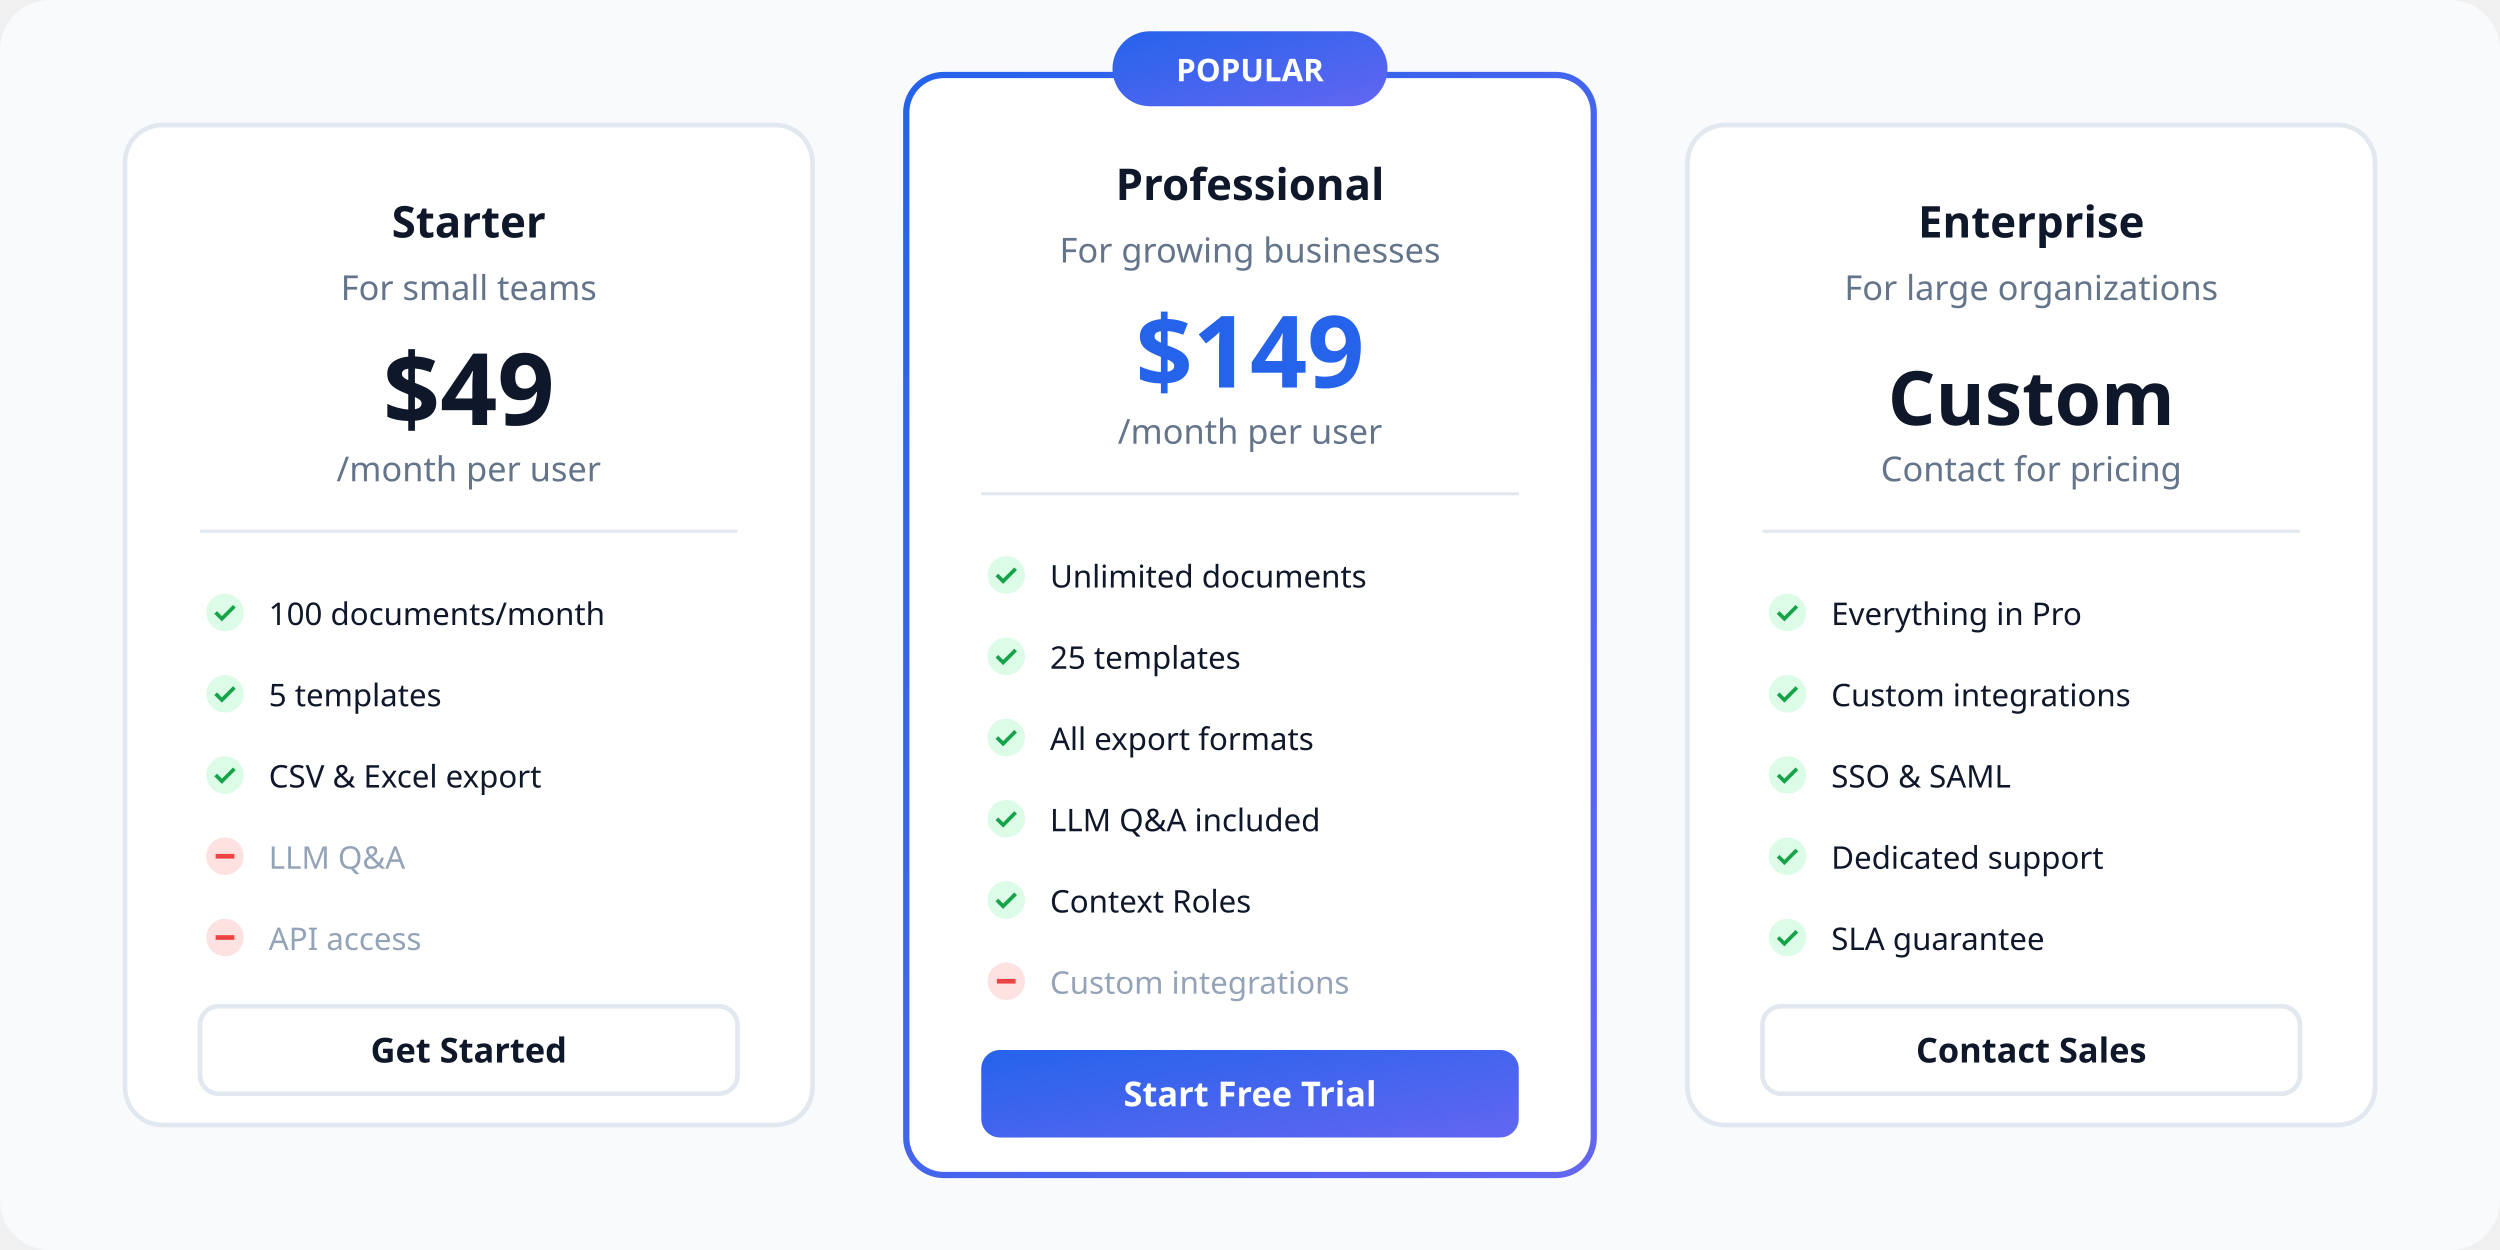
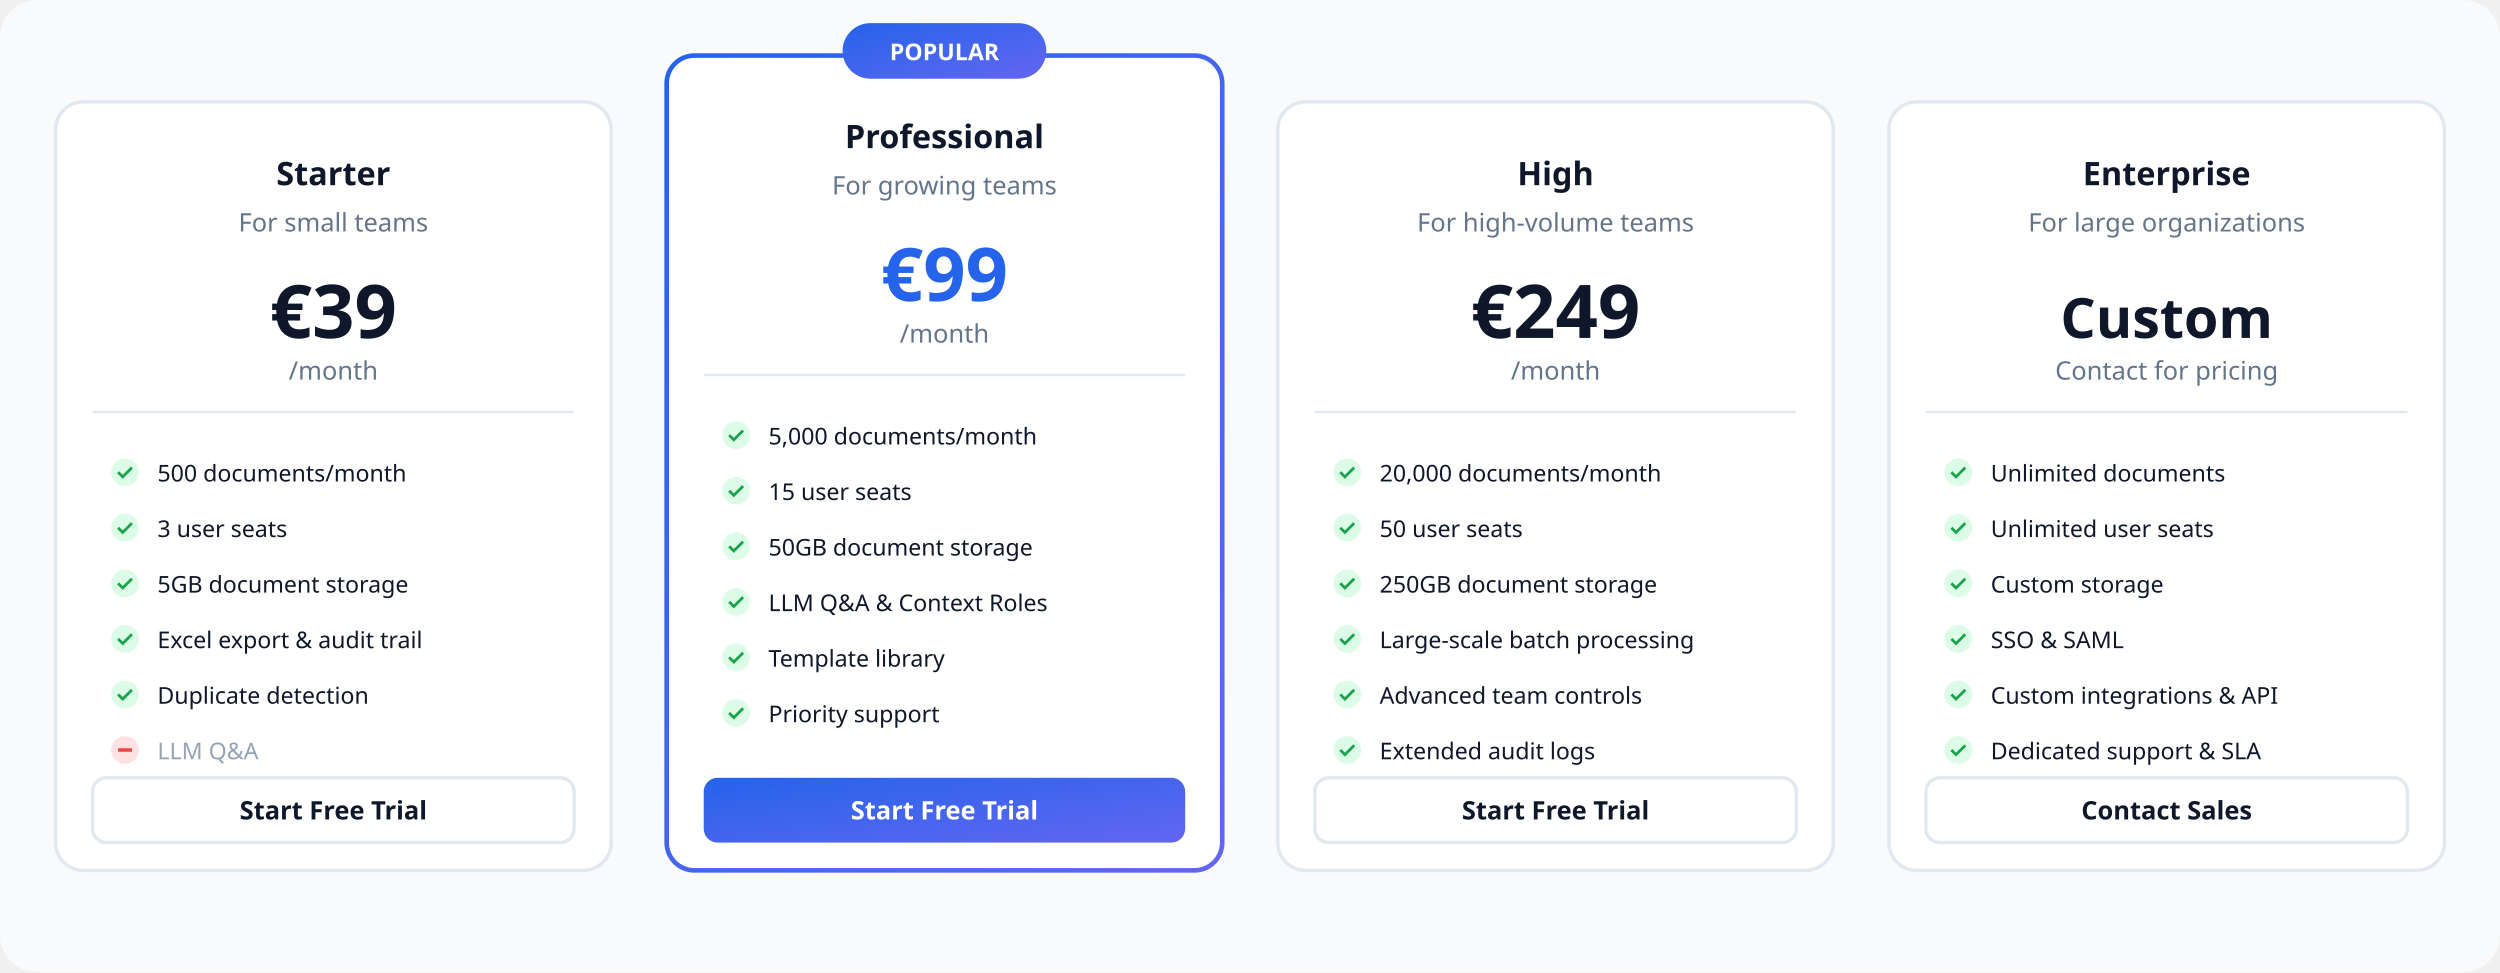
- <svg xmlns="http://www.w3.org/2000/svg" viewBox="0 0 800 400" fill="none">
+ <svg xmlns="http://www.w3.org/2000/svg" viewBox="0 0 1080 420" fill="none">
  <defs>
    <linearGradient id="priceGrad" x1="0%" y1="0%" x2="100%" y2="100%">
      <stop offset="0%" stop-color="#2563EB" />
      <stop offset="100%" stop-color="#6366F1" />
    </linearGradient>
  </defs>
-   <rect width="800" height="400" rx="16" fill="#F8FAFC" />
-   <rect x="40" y="40" width="220" height="320" rx="12" fill="white" stroke="#E2E8F0" stroke-width="1.5" />
-   <text x="150" y="76" font-family="system-ui, sans-serif" font-size="14" font-weight="700" fill="#0F172A" text-anchor="middle">Starter</text>
-   <text x="150" y="96" font-family="system-ui, sans-serif" font-size="11" fill="#64748B" text-anchor="middle">For small teams</text>
-   <text x="150" y="136" font-family="system-ui, sans-serif" font-size="32" font-weight="800" fill="#0F172A" text-anchor="middle">$49</text>
-   <text x="150" y="154" font-family="system-ui, sans-serif" font-size="11" fill="#64748B" text-anchor="middle">/month per user</text>
-   <line x1="64" y1="170" x2="236" y2="170" stroke="#E2E8F0" stroke-width="1" />
-   <circle cx="72" cy="196" r="6" fill="#DCFCE7" />
-   <path d="M69 196L71 198L75 194" stroke="#16A34A" stroke-width="1.2" fill="none" />
-   <text x="86" y="200" font-family="system-ui, sans-serif" font-size="10" fill="#0F172A">100 documents/month</text>
-   <circle cx="72" cy="222" r="6" fill="#DCFCE7" />
-   <path d="M69 222L71 224L75 220" stroke="#16A34A" stroke-width="1.2" fill="none" />
-   <text x="86" y="226" font-family="system-ui, sans-serif" font-size="10" fill="#0F172A">5 templates</text>
-   <circle cx="72" cy="248" r="6" fill="#DCFCE7" />
-   <path d="M69 248L71 250L75 246" stroke="#16A34A" stroke-width="1.2" fill="none" />
-   <text x="86" y="252" font-family="system-ui, sans-serif" font-size="10" fill="#0F172A">CSV &amp; Excel export</text>
-   <circle cx="72" cy="274" r="6" fill="#FEE2E2" />
-   <line x1="69" y1="274" x2="75" y2="274" stroke="#EF4444" stroke-width="1.5" />
-   <text x="86" y="278" font-family="system-ui, sans-serif" font-size="10" fill="#94A3B8">LLM Q&amp;A</text>
-   <circle cx="72" cy="300" r="6" fill="#FEE2E2" />
-   <line x1="69" y1="300" x2="75" y2="300" stroke="#EF4444" stroke-width="1.5" />
-   <text x="86" y="304" font-family="system-ui, sans-serif" font-size="10" fill="#94A3B8">API access</text>
-   <rect x="64" y="322" width="172" height="28" rx="6" fill="white" stroke="#E2E8F0" stroke-width="1.5" />
-   <text x="150" y="340" font-family="system-ui, sans-serif" font-size="11" font-weight="600" fill="#0F172A" text-anchor="middle">Get Started</text>
-   <rect x="290" y="24" width="220" height="352" rx="12" fill="white" stroke="url(#priceGrad)" stroke-width="2" />
-   <rect x="356" y="10" width="88" height="24" rx="12" fill="url(#priceGrad)" />
-   <text x="400" y="26" font-family="system-ui, sans-serif" font-size="10" font-weight="700" fill="white" text-anchor="middle">POPULAR</text>
-   <text x="400" y="64" font-family="system-ui, sans-serif" font-size="14" font-weight="700" fill="#0F172A" text-anchor="middle">Professional</text>
-   <text x="400" y="84" font-family="system-ui, sans-serif" font-size="11" fill="#64748B" text-anchor="middle">For growing businesses</text>
-   <text x="400" y="124" font-family="system-ui, sans-serif" font-size="32" font-weight="800" fill="#2563EB" text-anchor="middle">$149</text>
-   <text x="400" y="142" font-family="system-ui, sans-serif" font-size="11" fill="#64748B" text-anchor="middle">/month per user</text>
-   <line x1="314" y1="158" x2="486" y2="158" stroke="#E2E8F0" stroke-width="1" />
-   <circle cx="322" cy="184" r="6" fill="#DCFCE7" />
-   <path d="M319 184L321 186L325 182" stroke="#16A34A" stroke-width="1.2" fill="none" />
-   <text x="336" y="188" font-family="system-ui, sans-serif" font-size="10" fill="#0F172A">Unlimited documents</text>
-   <circle cx="322" cy="210" r="6" fill="#DCFCE7" />
-   <path d="M319 210L321 212L325 208" stroke="#16A34A" stroke-width="1.2" fill="none" />
-   <text x="336" y="214" font-family="system-ui, sans-serif" font-size="10" fill="#0F172A">25 templates</text>
-   <circle cx="322" cy="236" r="6" fill="#DCFCE7" />
-   <path d="M319 236L321 238L325 234" stroke="#16A34A" stroke-width="1.2" fill="none" />
-   <text x="336" y="240" font-family="system-ui, sans-serif" font-size="10" fill="#0F172A">All export formats</text>
-   <circle cx="322" cy="262" r="6" fill="#DCFCE7" />
-   <path d="M319 262L321 264L325 260" stroke="#16A34A" stroke-width="1.2" fill="none" />
-   <text x="336" y="266" font-family="system-ui, sans-serif" font-size="10" fill="#0F172A">LLM Q&amp;A included</text>
-   <circle cx="322" cy="288" r="6" fill="#DCFCE7" />
-   <path d="M319 288L321 290L325 286" stroke="#16A34A" stroke-width="1.2" fill="none" />
-   <text x="336" y="292" font-family="system-ui, sans-serif" font-size="10" fill="#0F172A">Context Roles</text>
-   <circle cx="322" cy="314" r="6" fill="#FEE2E2" />
-   <line x1="319" y1="314" x2="325" y2="314" stroke="#EF4444" stroke-width="1.5" />
-   <text x="336" y="318" font-family="system-ui, sans-serif" font-size="10" fill="#94A3B8">Custom integrations</text>
-   <rect x="314" y="336" width="172" height="28" rx="6" fill="url(#priceGrad)" />
-   <text x="400" y="354" font-family="system-ui, sans-serif" font-size="11" font-weight="600" fill="white" text-anchor="middle">Start Free Trial</text>
-   <rect x="540" y="40" width="220" height="320" rx="12" fill="white" stroke="#E2E8F0" stroke-width="1.5" />
-   <text x="650" y="76" font-family="system-ui, sans-serif" font-size="14" font-weight="700" fill="#0F172A" text-anchor="middle">Enterprise</text>
-   <text x="650" y="96" font-family="system-ui, sans-serif" font-size="11" fill="#64748B" text-anchor="middle">For large organizations</text>
-   <text x="650" y="136" font-family="system-ui, sans-serif" font-size="24" font-weight="800" fill="#0F172A" text-anchor="middle">Custom</text>
-   <text x="650" y="154" font-family="system-ui, sans-serif" font-size="11" fill="#64748B" text-anchor="middle">Contact for pricing</text>
-   <line x1="564" y1="170" x2="736" y2="170" stroke="#E2E8F0" stroke-width="1" />
-   <circle cx="572" cy="196" r="6" fill="#DCFCE7" />
-   <path d="M569 196L571 198L575 194" stroke="#16A34A" stroke-width="1.2" fill="none" />
-   <text x="586" y="200" font-family="system-ui, sans-serif" font-size="10" fill="#0F172A">Everything in Pro</text>
-   <circle cx="572" cy="222" r="6" fill="#DCFCE7" />
-   <path d="M569 222L571 224L575 220" stroke="#16A34A" stroke-width="1.2" fill="none" />
-   <text x="586" y="226" font-family="system-ui, sans-serif" font-size="10" fill="#0F172A">Custom integrations</text>
-   <circle cx="572" cy="248" r="6" fill="#DCFCE7" />
-   <path d="M569 248L571 250L575 246" stroke="#16A34A" stroke-width="1.2" fill="none" />
-   <text x="586" y="252" font-family="system-ui, sans-serif" font-size="10" fill="#0F172A">SSO &amp; SAML</text>
-   <circle cx="572" cy="274" r="6" fill="#DCFCE7" />
-   <path d="M569 274L571 276L575 272" stroke="#16A34A" stroke-width="1.2" fill="none" />
-   <text x="586" y="278" font-family="system-ui, sans-serif" font-size="10" fill="#0F172A">Dedicated support</text>
-   <circle cx="572" cy="300" r="6" fill="#DCFCE7" />
-   <path d="M569 300L571 302L575 298" stroke="#16A34A" stroke-width="1.2" fill="none" />
-   <text x="586" y="304" font-family="system-ui, sans-serif" font-size="10" fill="#0F172A">SLA guarantee</text>
-   <rect x="564" y="322" width="172" height="28" rx="6" fill="white" stroke="#E2E8F0" stroke-width="1.5" />
-   <text x="650" y="340" font-family="system-ui, sans-serif" font-size="11" font-weight="600" fill="#0F172A" text-anchor="middle">Contact Sales</text>
+   <rect width="1080" height="420" rx="16" fill="#F8FAFC" />
+   <rect x="24" y="44" width="240" height="332" rx="12" fill="white" stroke="#E2E8F0" stroke-width="1.5" />
+   <text x="144" y="80" font-family="system-ui, sans-serif" font-size="14" font-weight="700" fill="#0F172A" text-anchor="middle">Starter</text>
+   <text x="144" y="100" font-family="system-ui, sans-serif" font-size="11" fill="#64748B" text-anchor="middle">For small teams</text>
+   <text x="144" y="146" font-family="system-ui, sans-serif" font-size="32" font-weight="800" fill="#0F172A" text-anchor="middle">€39</text>
+   <text x="144" y="164" font-family="system-ui, sans-serif" font-size="11" fill="#64748B" text-anchor="middle">/month</text>
+   <line x1="40" y1="178" x2="248" y2="178" stroke="#E2E8F0" stroke-width="1" />
+   <circle cx="54" cy="204" r="6" fill="#DCFCE7" />
+   <path d="M51 204L53 206L57 202" stroke="#16A34A" stroke-width="1.2" fill="none" />
+   <text x="68" y="208" font-family="system-ui, sans-serif" font-size="10" fill="#0F172A">500 documents/month</text>
+   <circle cx="54" cy="228" r="6" fill="#DCFCE7" />
+   <path d="M51 228L53 230L57 226" stroke="#16A34A" stroke-width="1.2" fill="none" />
+   <text x="68" y="232" font-family="system-ui, sans-serif" font-size="10" fill="#0F172A">3 user seats</text>
+   <circle cx="54" cy="252" r="6" fill="#DCFCE7" />
+   <path d="M51 252L53 254L57 250" stroke="#16A34A" stroke-width="1.2" fill="none" />
+   <text x="68" y="256" font-family="system-ui, sans-serif" font-size="10" fill="#0F172A">5GB document storage</text>
+   <circle cx="54" cy="276" r="6" fill="#DCFCE7" />
+   <path d="M51 276L53 278L57 274" stroke="#16A34A" stroke-width="1.2" fill="none" />
+   <text x="68" y="280" font-family="system-ui, sans-serif" font-size="10" fill="#0F172A">Excel export &amp; audit trail</text>
+   <circle cx="54" cy="300" r="6" fill="#DCFCE7" />
+   <path d="M51 300L53 302L57 298" stroke="#16A34A" stroke-width="1.2" fill="none" />
+   <text x="68" y="304" font-family="system-ui, sans-serif" font-size="10" fill="#0F172A">Duplicate detection</text>
+   <circle cx="54" cy="324" r="6" fill="#FEE2E2" />
+   <line x1="51" y1="324" x2="57" y2="324" stroke="#EF4444" stroke-width="1.5" />
+   <text x="68" y="328" font-family="system-ui, sans-serif" font-size="10" fill="#94A3B8">LLM Q&amp;A</text>
+   <rect x="40" y="336" width="208" height="28" rx="6" fill="white" stroke="#E2E8F0" stroke-width="1.5" />
+   <text x="144" y="354" font-family="system-ui, sans-serif" font-size="11" font-weight="600" fill="#0F172A" text-anchor="middle">Start Free Trial</text>
+   <rect x="288" y="24" width="240" height="352" rx="12" fill="white" stroke="url(#priceGrad)" stroke-width="2" />
+   <rect x="364" y="10" width="88" height="24" rx="12" fill="url(#priceGrad)" />
+   <text x="408" y="26" font-family="system-ui, sans-serif" font-size="10" font-weight="700" fill="white" text-anchor="middle">POPULAR</text>
+   <text x="408" y="64" font-family="system-ui, sans-serif" font-size="14" font-weight="700" fill="#0F172A" text-anchor="middle">Professional</text>
+   <text x="408" y="84" font-family="system-ui, sans-serif" font-size="11" fill="#64748B" text-anchor="middle">For growing teams</text>
+   <text x="408" y="130" font-family="system-ui, sans-serif" font-size="32" font-weight="800" fill="#2563EB" text-anchor="middle">€99</text>
+   <text x="408" y="148" font-family="system-ui, sans-serif" font-size="11" fill="#64748B" text-anchor="middle">/month</text>
+   <line x1="304" y1="162" x2="512" y2="162" stroke="#E2E8F0" stroke-width="1" />
+   <circle cx="318" cy="188" r="6" fill="#DCFCE7" />
+   <path d="M315 188L317 190L321 186" stroke="#16A34A" stroke-width="1.2" fill="none" />
+   <text x="332" y="192" font-family="system-ui, sans-serif" font-size="10" fill="#0F172A">5,000 documents/month</text>
+   <circle cx="318" cy="212" r="6" fill="#DCFCE7" />
+   <path d="M315 212L317 214L321 210" stroke="#16A34A" stroke-width="1.2" fill="none" />
+   <text x="332" y="216" font-family="system-ui, sans-serif" font-size="10" fill="#0F172A">15 user seats</text>
+   <circle cx="318" cy="236" r="6" fill="#DCFCE7" />
+   <path d="M315 236L317 238L321 234" stroke="#16A34A" stroke-width="1.2" fill="none" />
+   <text x="332" y="240" font-family="system-ui, sans-serif" font-size="10" fill="#0F172A">50GB document storage</text>
+   <circle cx="318" cy="260" r="6" fill="#DCFCE7" />
+   <path d="M315 260L317 262L321 258" stroke="#16A34A" stroke-width="1.2" fill="none" />
+   <text x="332" y="264" font-family="system-ui, sans-serif" font-size="10" fill="#0F172A">LLM Q&amp;A &amp; Context Roles</text>
+   <circle cx="318" cy="284" r="6" fill="#DCFCE7" />
+   <path d="M315 284L317 286L321 282" stroke="#16A34A" stroke-width="1.2" fill="none" />
+   <text x="332" y="288" font-family="system-ui, sans-serif" font-size="10" fill="#0F172A">Template library</text>
+   <circle cx="318" cy="308" r="6" fill="#DCFCE7" />
+   <path d="M315 308L317 310L321 306" stroke="#16A34A" stroke-width="1.2" fill="none" />
+   <text x="332" y="312" font-family="system-ui, sans-serif" font-size="10" fill="#0F172A">Priority support</text>
+   <rect x="304" y="336" width="208" height="28" rx="6" fill="url(#priceGrad)" />
+   <text x="408" y="354" font-family="system-ui, sans-serif" font-size="11" font-weight="600" fill="white" text-anchor="middle">Start Free Trial</text>
+   <rect x="552" y="44" width="240" height="332" rx="12" fill="white" stroke="#E2E8F0" stroke-width="1.5" />
+   <text x="672" y="80" font-family="system-ui, sans-serif" font-size="14" font-weight="700" fill="#0F172A" text-anchor="middle">High</text>
+   <text x="672" y="100" font-family="system-ui, sans-serif" font-size="11" fill="#64748B" text-anchor="middle">For high-volume teams</text>
+   <text x="672" y="146" font-family="system-ui, sans-serif" font-size="32" font-weight="800" fill="#0F172A" text-anchor="middle">€249</text>
+   <text x="672" y="164" font-family="system-ui, sans-serif" font-size="11" fill="#64748B" text-anchor="middle">/month</text>
+   <line x1="568" y1="178" x2="776" y2="178" stroke="#E2E8F0" stroke-width="1" />
+   <circle cx="582" cy="204" r="6" fill="#DCFCE7" />
+   <path d="M579 204L581 206L585 202" stroke="#16A34A" stroke-width="1.2" fill="none" />
+   <text x="596" y="208" font-family="system-ui, sans-serif" font-size="10" fill="#0F172A">20,000 documents/month</text>
+   <circle cx="582" cy="228" r="6" fill="#DCFCE7" />
+   <path d="M579 228L581 230L585 226" stroke="#16A34A" stroke-width="1.2" fill="none" />
+   <text x="596" y="232" font-family="system-ui, sans-serif" font-size="10" fill="#0F172A">50 user seats</text>
+   <circle cx="582" cy="252" r="6" fill="#DCFCE7" />
+   <path d="M579 252L581 254L585 250" stroke="#16A34A" stroke-width="1.2" fill="none" />
+   <text x="596" y="256" font-family="system-ui, sans-serif" font-size="10" fill="#0F172A">250GB document storage</text>
+   <circle cx="582" cy="276" r="6" fill="#DCFCE7" />
+   <path d="M579 276L581 278L585 274" stroke="#16A34A" stroke-width="1.2" fill="none" />
+   <text x="596" y="280" font-family="system-ui, sans-serif" font-size="10" fill="#0F172A">Large-scale batch processing</text>
+   <circle cx="582" cy="300" r="6" fill="#DCFCE7" />
+   <path d="M579 300L581 302L585 298" stroke="#16A34A" stroke-width="1.2" fill="none" />
+   <text x="596" y="304" font-family="system-ui, sans-serif" font-size="10" fill="#0F172A">Advanced team controls</text>
+   <circle cx="582" cy="324" r="6" fill="#DCFCE7" />
+   <path d="M579 324L581 326L585 322" stroke="#16A34A" stroke-width="1.2" fill="none" />
+   <text x="596" y="328" font-family="system-ui, sans-serif" font-size="10" fill="#0F172A">Extended audit logs</text>
+   <rect x="568" y="336" width="208" height="28" rx="6" fill="white" stroke="#E2E8F0" stroke-width="1.5" />
+   <text x="672" y="354" font-family="system-ui, sans-serif" font-size="11" font-weight="600" fill="#0F172A" text-anchor="middle">Start Free Trial</text>
+   <rect x="816" y="44" width="240" height="332" rx="12" fill="white" stroke="#E2E8F0" stroke-width="1.5" />
+   <text x="936" y="80" font-family="system-ui, sans-serif" font-size="14" font-weight="700" fill="#0F172A" text-anchor="middle">Enterprise</text>
+   <text x="936" y="100" font-family="system-ui, sans-serif" font-size="11" fill="#64748B" text-anchor="middle">For large organizations</text>
+   <text x="936" y="146" font-family="system-ui, sans-serif" font-size="24" font-weight="800" fill="#0F172A" text-anchor="middle">Custom</text>
+   <text x="936" y="164" font-family="system-ui, sans-serif" font-size="11" fill="#64748B" text-anchor="middle">Contact for pricing</text>
+   <line x1="832" y1="178" x2="1040" y2="178" stroke="#E2E8F0" stroke-width="1" />
+   <circle cx="846" cy="204" r="6" fill="#DCFCE7" />
+   <path d="M843 204L845 206L849 202" stroke="#16A34A" stroke-width="1.2" fill="none" />
+   <text x="860" y="208" font-family="system-ui, sans-serif" font-size="10" fill="#0F172A">Unlimited documents</text>
+   <circle cx="846" cy="228" r="6" fill="#DCFCE7" />
+   <path d="M843 228L845 230L849 226" stroke="#16A34A" stroke-width="1.2" fill="none" />
+   <text x="860" y="232" font-family="system-ui, sans-serif" font-size="10" fill="#0F172A">Unlimited user seats</text>
+   <circle cx="846" cy="252" r="6" fill="#DCFCE7" />
+   <path d="M843 252L845 254L849 250" stroke="#16A34A" stroke-width="1.2" fill="none" />
+   <text x="860" y="256" font-family="system-ui, sans-serif" font-size="10" fill="#0F172A">Custom storage</text>
+   <circle cx="846" cy="276" r="6" fill="#DCFCE7" />
+   <path d="M843 276L845 278L849 274" stroke="#16A34A" stroke-width="1.2" fill="none" />
+   <text x="860" y="280" font-family="system-ui, sans-serif" font-size="10" fill="#0F172A">SSO &amp; SAML</text>
+   <circle cx="846" cy="300" r="6" fill="#DCFCE7" />
+   <path d="M843 300L845 302L849 298" stroke="#16A34A" stroke-width="1.2" fill="none" />
+   <text x="860" y="304" font-family="system-ui, sans-serif" font-size="10" fill="#0F172A">Custom integrations &amp; API</text>
+   <circle cx="846" cy="324" r="6" fill="#DCFCE7" />
+   <path d="M843 324L845 326L849 322" stroke="#16A34A" stroke-width="1.2" fill="none" />
+   <text x="860" y="328" font-family="system-ui, sans-serif" font-size="10" fill="#0F172A">Dedicated support &amp; SLA</text>
+   <rect x="832" y="336" width="208" height="28" rx="6" fill="white" stroke="#E2E8F0" stroke-width="1.5" />
+   <text x="936" y="354" font-family="system-ui, sans-serif" font-size="11" font-weight="600" fill="#0F172A" text-anchor="middle">Contact Sales</text>
</svg>
